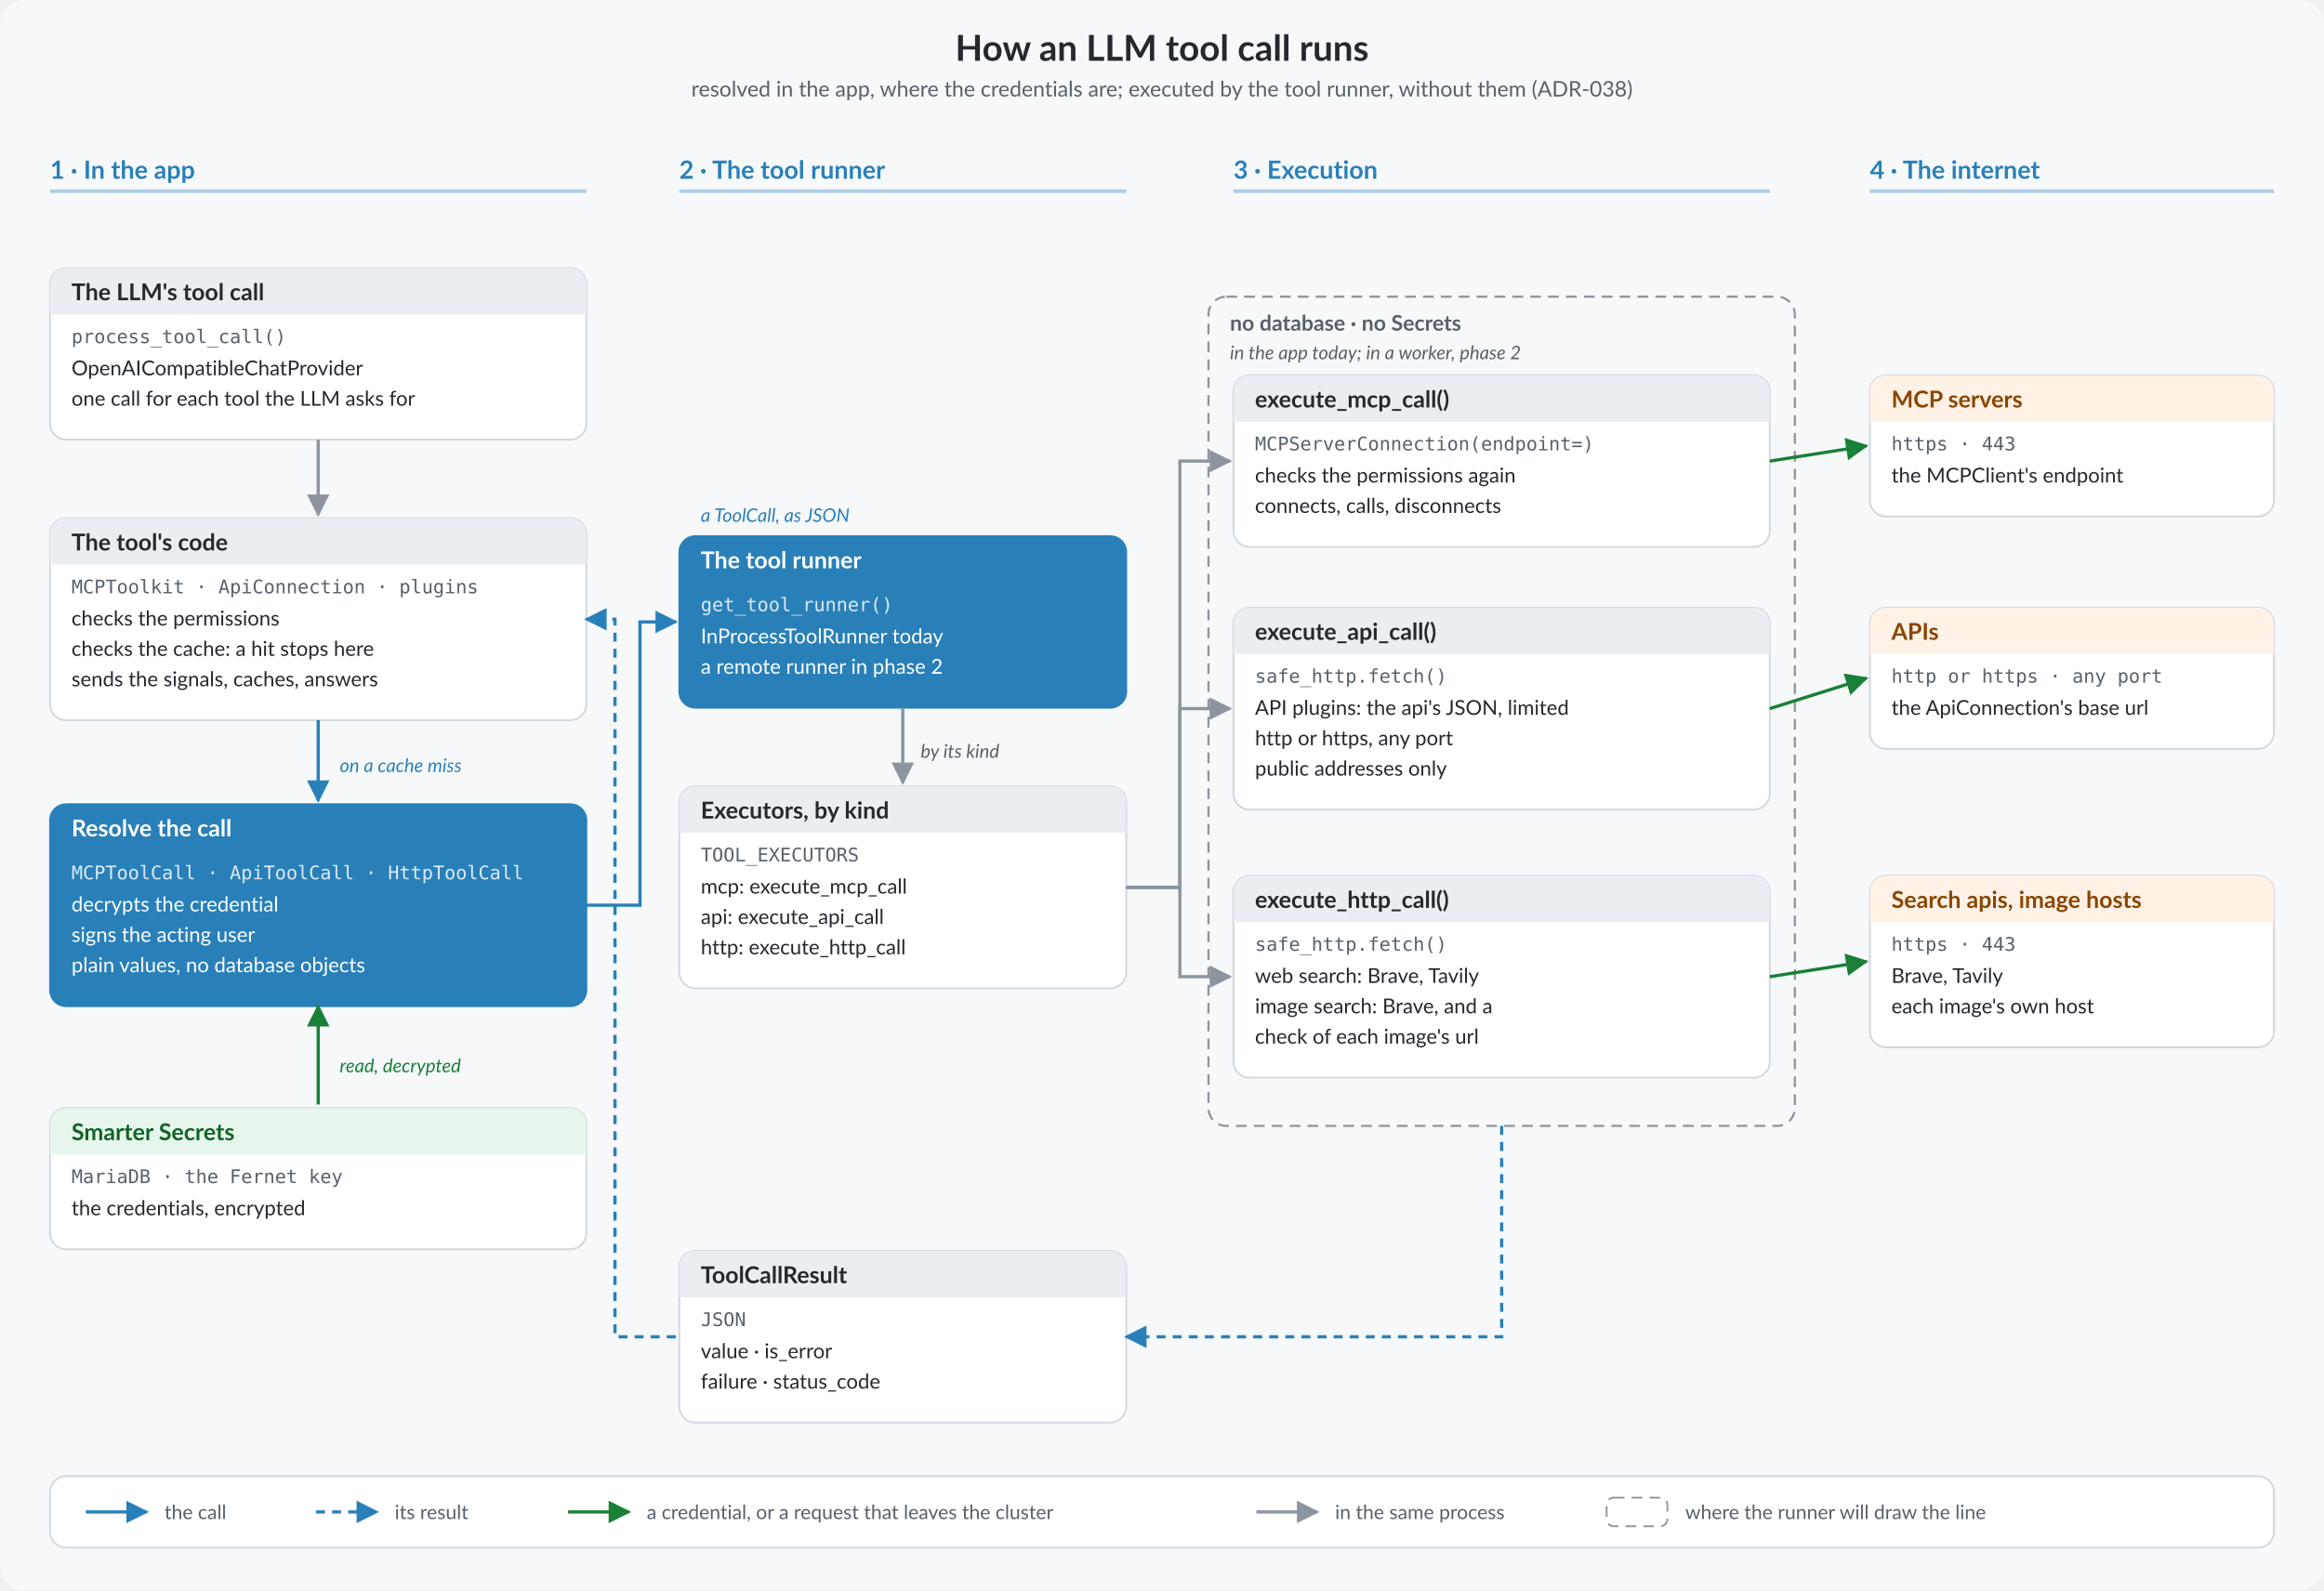
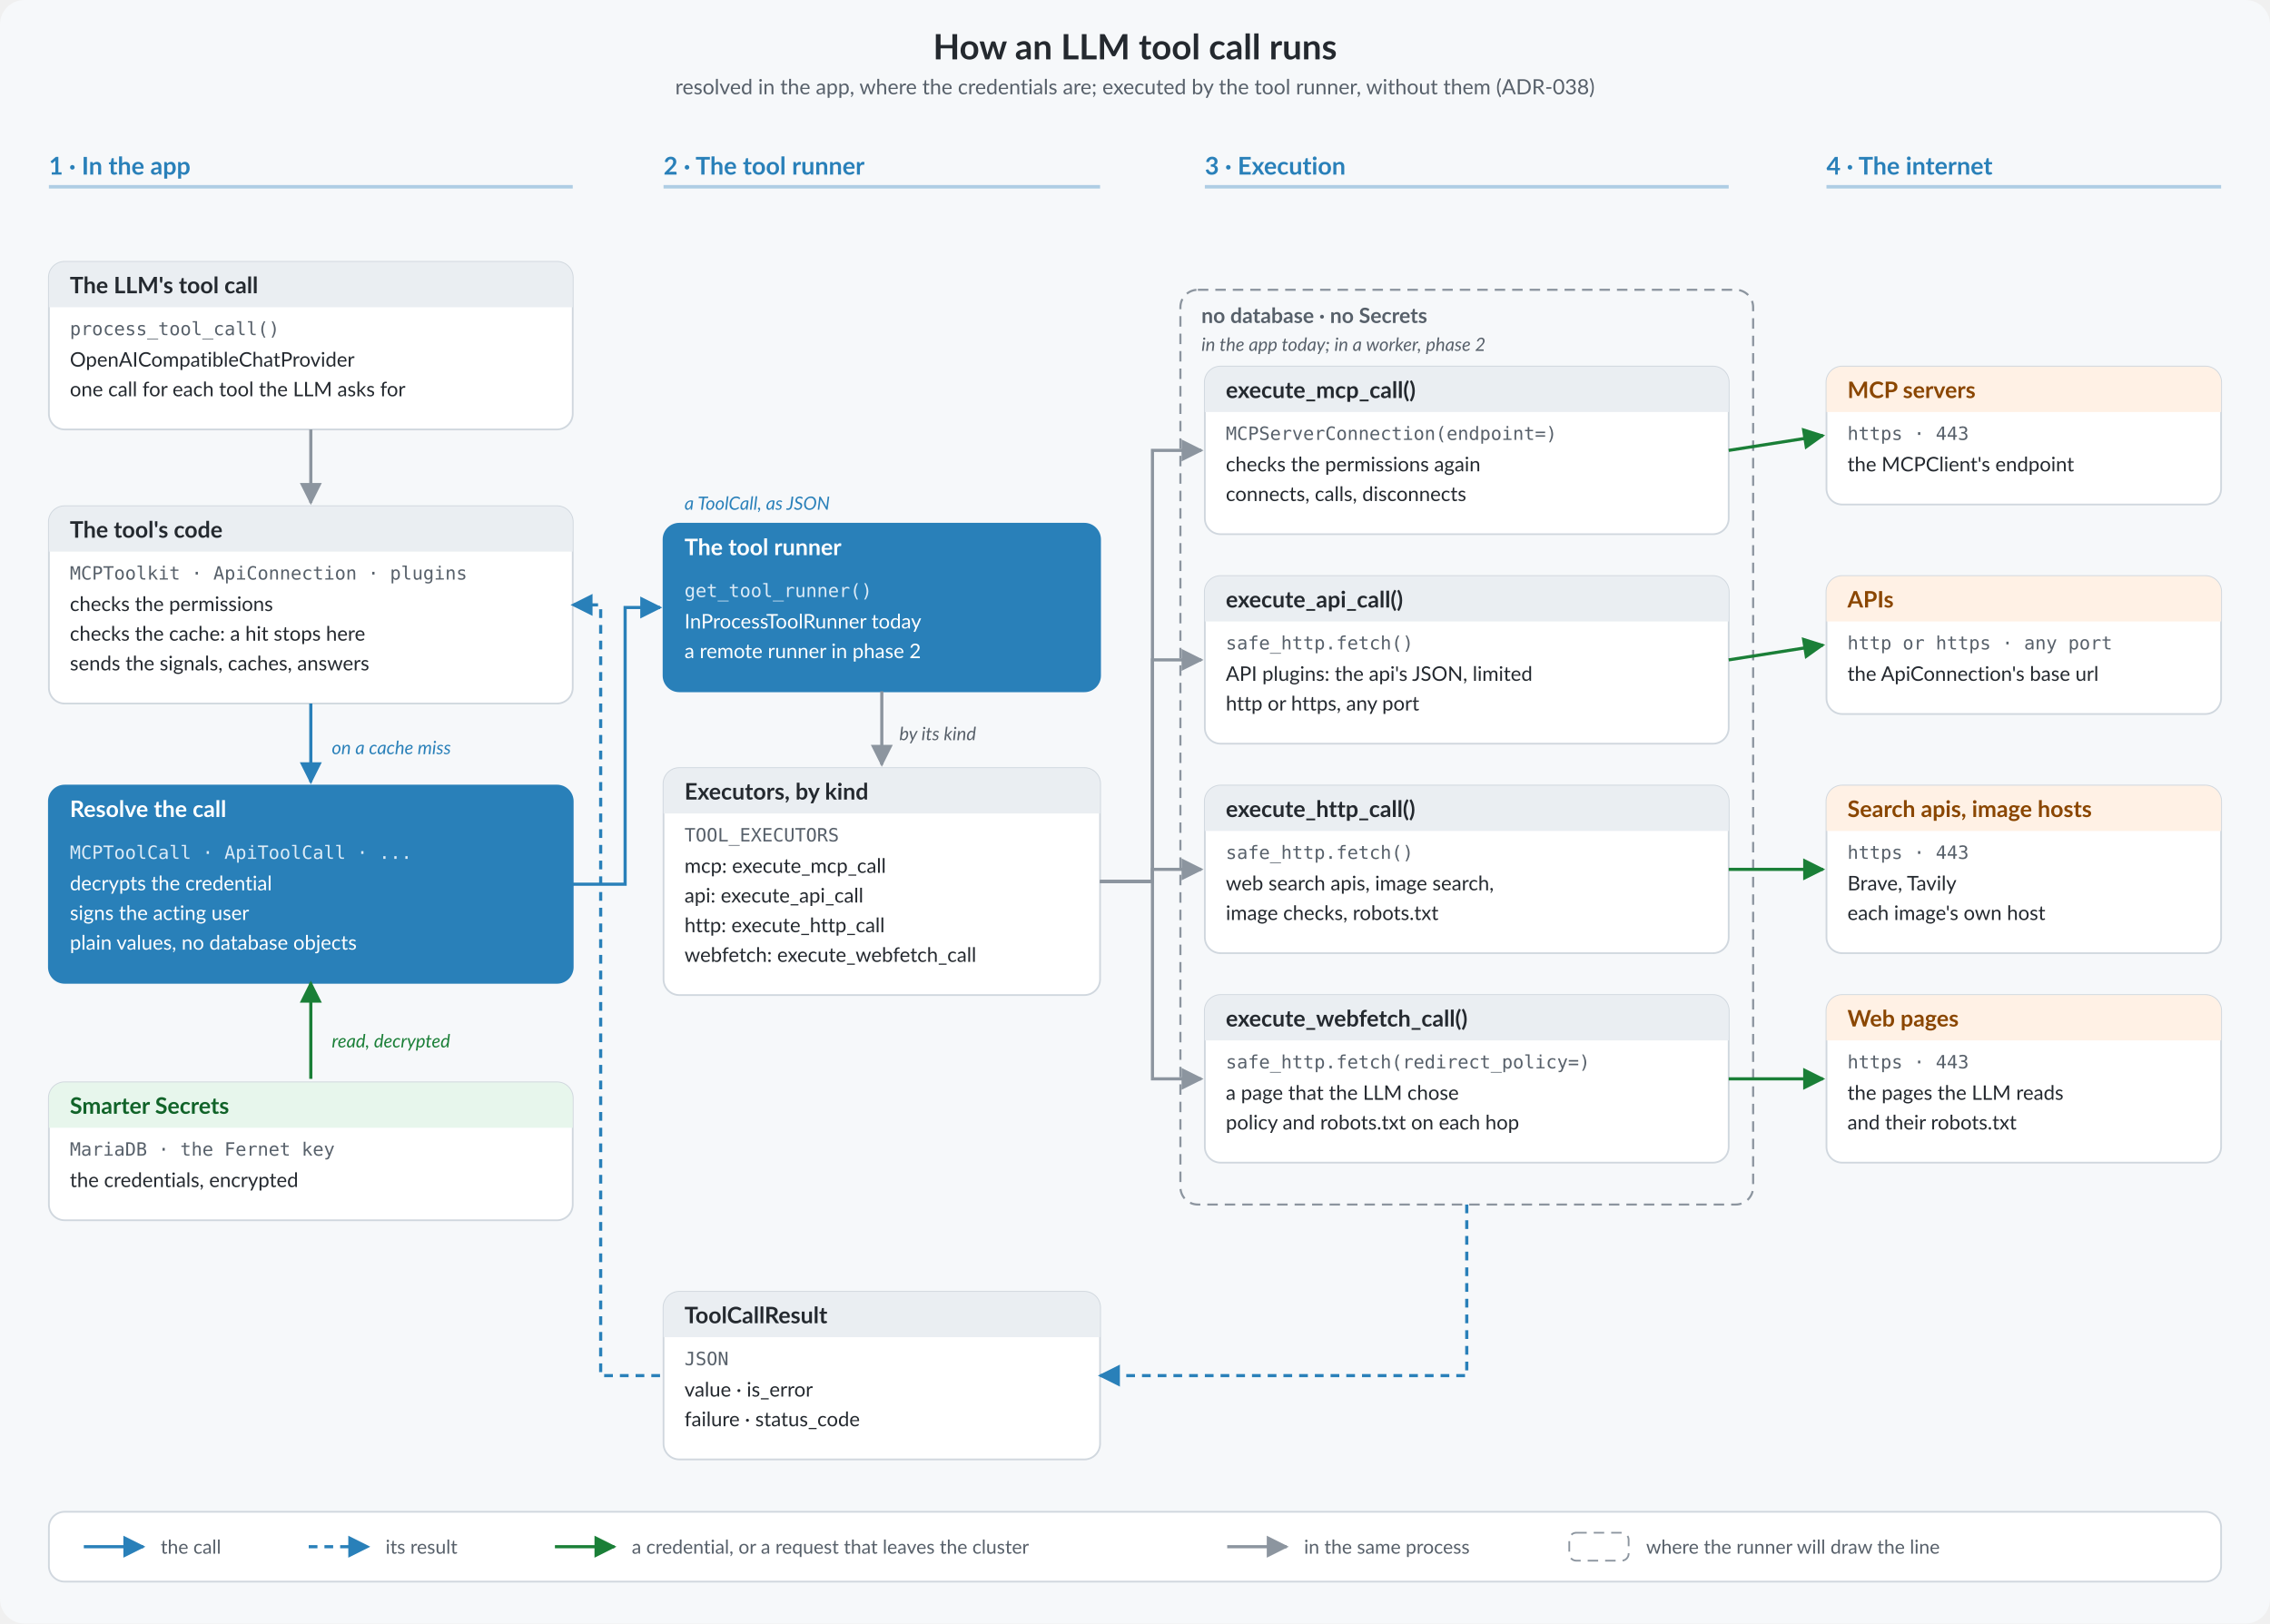
- <svg xmlns="http://www.w3.org/2000/svg" viewBox="0 0 1300 890" width="1300" height="890" role="img" aria-labelledby="t d">
+ <svg xmlns="http://www.w3.org/2000/svg" viewBox="0 0 1300 930" width="1300" height="930" role="img" aria-labelledby="t d">
  <defs>
    <marker id="head" viewBox="0 0 10 10" refX="9" refY="5" markerWidth="7" markerHeight="7" orient="auto-start-reverse">
      <path d="M0,0 L10,5 L0,10 z" fill="#8C959F" />
    </marker>
    <marker id="head-green" viewBox="0 0 10 10" refX="9" refY="5" markerWidth="7" markerHeight="7" orient="auto-start-reverse">
      <path d="M0,0 L10,5 L0,10 z" fill="#1A7F37" />
    </marker>
    <marker id="head-red" viewBox="0 0 10 10" refX="9" refY="5" markerWidth="7" markerHeight="7" orient="auto-start-reverse">
      <path d="M0,0 L10,5 L0,10 z" fill="#CF222E" />
    </marker>
    <marker id="head-blue" viewBox="0 0 10 10" refX="9" refY="5" markerWidth="7" markerHeight="7" orient="auto-start-reverse">
      <path d="M0,0 L10,5 L0,10 z" fill="#2980B9" />
    </marker>
  </defs>
-   <rect width="1300" height="890" rx="14" fill="#F6F8FA" />
+   <rect width="1300" height="930" rx="14" fill="#F6F8FA" />
  <text x="650.0" y="34" font-family="Lato, 'Helvetica Neue', Arial, sans-serif" font-size="20" font-weight="bold" fill="#24292F" text-anchor="middle">How an LLM tool call runs</text>
  <text x="650.0" y="54" font-family="Lato, 'Helvetica Neue', Arial, sans-serif" font-size="12" font-weight="normal" fill="#57606A" text-anchor="middle">resolved in the app, where the credentials are; executed by the tool runner, without them (ADR-038)</text>
  <text x="28" y="100" font-family="Lato, 'Helvetica Neue', Arial, sans-serif" font-size="14" font-weight="bold" fill="#2980B9" text-anchor="start">1 · In the app</text>
  <rect x="28" y="106" width="300" height="2" fill="#2980B9" fill-opacity="0.35" />
  <rect x="28" y="150" width="300" height="96" rx="9" fill="#FFFFFF" stroke="#D0D7DE" />
  <path d="M28,159 a9,9 0 0 1 9,-9 h282 a9,9 0 0 1 9,9 v17 h-300 z" fill="#EAEEF2" />
  <text x="40" y="168" font-family="Lato, 'Helvetica Neue', Arial, sans-serif" font-size="13" font-weight="bold" fill="#24292F" text-anchor="start">The LLM's tool call</text>
  <text x="40" y="192" font-family="SFMono-Regular, Menlo, Consolas, monospace" font-size="10.5" font-weight="normal" fill="#57606A" text-anchor="start">process_tool_call()</text>
  <text x="40" y="210" font-family="Lato, 'Helvetica Neue', Arial, sans-serif" font-size="11.5" font-weight="normal" fill="#24292F" text-anchor="start">OpenAICompatibleChatProvider</text>
  <text x="40" y="227" font-family="Lato, 'Helvetica Neue', Arial, sans-serif" font-size="11.5" font-weight="normal" fill="#24292F" text-anchor="start">one call for each tool the LLM asks for</text>
  <rect x="28" y="290" width="300" height="113" rx="9" fill="#FFFFFF" stroke="#D0D7DE" />
  <path d="M28,299 a9,9 0 0 1 9,-9 h282 a9,9 0 0 1 9,9 v17 h-300 z" fill="#EAEEF2" />
  <text x="40" y="308" font-family="Lato, 'Helvetica Neue', Arial, sans-serif" font-size="13" font-weight="bold" fill="#24292F" text-anchor="start">The tool's code</text>
  <text x="40" y="332" font-family="SFMono-Regular, Menlo, Consolas, monospace" font-size="10.5" font-weight="normal" fill="#57606A" text-anchor="start">MCPToolkit · ApiConnection · plugins</text>
  <text x="40" y="350" font-family="Lato, 'Helvetica Neue', Arial, sans-serif" font-size="11.5" font-weight="normal" fill="#24292F" text-anchor="start">checks the permissions</text>
  <text x="40" y="367" font-family="Lato, 'Helvetica Neue', Arial, sans-serif" font-size="11.5" font-weight="normal" fill="#24292F" text-anchor="start">checks the cache: a hit stops here</text>
  <text x="40" y="384" font-family="Lato, 'Helvetica Neue', Arial, sans-serif" font-size="11.5" font-weight="normal" fill="#24292F" text-anchor="start">sends the signals, caches, answers</text>
  <rect x="28" y="450" width="300" height="113" rx="9" fill="#2980B9" stroke="#2980B9" />
  <path d="M28,459 a9,9 0 0 1 9,-9 h282 a9,9 0 0 1 9,9 v17 h-300 z" fill="#2980B9" />
  <text x="40" y="468" font-family="Lato, 'Helvetica Neue', Arial, sans-serif" font-size="13" font-weight="bold" fill="#FFFFFF" text-anchor="start">Resolve the call</text>
-   <text x="40" y="492" font-family="SFMono-Regular, Menlo, Consolas, monospace" font-size="10.5" font-weight="normal" fill="#DCEBF7" text-anchor="start">MCPToolCall · ApiToolCall · HttpToolCall</text>
+   <text x="40" y="492" font-family="SFMono-Regular, Menlo, Consolas, monospace" font-size="10.5" font-weight="normal" fill="#DCEBF7" text-anchor="start">MCPToolCall · ApiToolCall · ...</text>
  <text x="40" y="510" font-family="Lato, 'Helvetica Neue', Arial, sans-serif" font-size="11.5" font-weight="normal" fill="#FFFFFF" text-anchor="start">decrypts the credential</text>
  <text x="40" y="527" font-family="Lato, 'Helvetica Neue', Arial, sans-serif" font-size="11.5" font-weight="normal" fill="#FFFFFF" text-anchor="start">signs the acting user</text>
  <text x="40" y="544" font-family="Lato, 'Helvetica Neue', Arial, sans-serif" font-size="11.5" font-weight="normal" fill="#FFFFFF" text-anchor="start">plain values, no database objects</text>
  <rect x="28" y="620" width="300" height="79" rx="9" fill="#FFFFFF" stroke="#D0D7DE" />
  <path d="M28,629 a9,9 0 0 1 9,-9 h282 a9,9 0 0 1 9,9 v17 h-300 z" fill="#E7F6EC" />
  <text x="40" y="638" font-family="Lato, 'Helvetica Neue', Arial, sans-serif" font-size="13" font-weight="bold" fill="#116329" text-anchor="start">Smarter Secrets</text>
  <text x="40" y="662" font-family="SFMono-Regular, Menlo, Consolas, monospace" font-size="10.5" font-weight="normal" fill="#57606A" text-anchor="start">MariaDB · the Fernet key</text>
  <text x="40" y="680" font-family="Lato, 'Helvetica Neue', Arial, sans-serif" font-size="11.5" font-weight="normal" fill="#24292F" text-anchor="start">the credentials, encrypted</text>
  <text x="380" y="100" font-family="Lato, 'Helvetica Neue', Arial, sans-serif" font-size="14" font-weight="bold" fill="#2980B9" text-anchor="start">2 · The tool runner</text>
  <rect x="380" y="106" width="250" height="2" fill="#2980B9" fill-opacity="0.35" />
  <rect x="380" y="300" width="250" height="96" rx="9" fill="#2980B9" stroke="#2980B9" />
  <path d="M380,309 a9,9 0 0 1 9,-9 h232 a9,9 0 0 1 9,9 v17 h-250 z" fill="#2980B9" />
  <text x="392" y="318" font-family="Lato, 'Helvetica Neue', Arial, sans-serif" font-size="13" font-weight="bold" fill="#FFFFFF" text-anchor="start">The tool runner</text>
  <text x="392" y="342" font-family="SFMono-Regular, Menlo, Consolas, monospace" font-size="10.5" font-weight="normal" fill="#DCEBF7" text-anchor="start">get_tool_runner()</text>
  <text x="392" y="360" font-family="Lato, 'Helvetica Neue', Arial, sans-serif" font-size="11.5" font-weight="normal" fill="#FFFFFF" text-anchor="start">InProcessToolRunner today</text>
  <text x="392" y="377" font-family="Lato, 'Helvetica Neue', Arial, sans-serif" font-size="11.5" font-weight="normal" fill="#FFFFFF" text-anchor="start">a remote runner in phase 2</text>
-   <rect x="380" y="440" width="250" height="113" rx="9" fill="#FFFFFF" stroke="#D0D7DE" />
+   <rect x="380" y="440" width="250" height="130" rx="9" fill="#FFFFFF" stroke="#D0D7DE" />
  <path d="M380,449 a9,9 0 0 1 9,-9 h232 a9,9 0 0 1 9,9 v17 h-250 z" fill="#EAEEF2" />
  <text x="392" y="458" font-family="Lato, 'Helvetica Neue', Arial, sans-serif" font-size="13" font-weight="bold" fill="#24292F" text-anchor="start">Executors, by kind</text>
  <text x="392" y="482" font-family="SFMono-Regular, Menlo, Consolas, monospace" font-size="10.5" font-weight="normal" fill="#57606A" text-anchor="start">TOOL_EXECUTORS</text>
  <text x="392" y="500" font-family="Lato, 'Helvetica Neue', Arial, sans-serif" font-size="11.5" font-weight="normal" fill="#24292F" text-anchor="start">mcp: execute_mcp_call</text>
  <text x="392" y="517" font-family="Lato, 'Helvetica Neue', Arial, sans-serif" font-size="11.5" font-weight="normal" fill="#24292F" text-anchor="start">api: execute_api_call</text>
  <text x="392" y="534" font-family="Lato, 'Helvetica Neue', Arial, sans-serif" font-size="11.5" font-weight="normal" fill="#24292F" text-anchor="start">http: execute_http_call</text>
-   <rect x="380" y="700" width="250" height="96" rx="9" fill="#FFFFFF" stroke="#D0D7DE" />
-   <path d="M380,709 a9,9 0 0 1 9,-9 h232 a9,9 0 0 1 9,9 v17 h-250 z" fill="#EAEEF2" />
-   <text x="392" y="718" font-family="Lato, 'Helvetica Neue', Arial, sans-serif" font-size="13" font-weight="bold" fill="#24292F" text-anchor="start">ToolCallResult</text>
-   <text x="392" y="742" font-family="SFMono-Regular, Menlo, Consolas, monospace" font-size="10.5" font-weight="normal" fill="#57606A" text-anchor="start">JSON</text>
-   <text x="392" y="760" font-family="Lato, 'Helvetica Neue', Arial, sans-serif" font-size="11.5" font-weight="normal" fill="#24292F" text-anchor="start">value · is_error</text>
-   <text x="392" y="777" font-family="Lato, 'Helvetica Neue', Arial, sans-serif" font-size="11.5" font-weight="normal" fill="#24292F" text-anchor="start">failure · status_code</text>
+   <text x="392" y="551" font-family="Lato, 'Helvetica Neue', Arial, sans-serif" font-size="11.5" font-weight="normal" fill="#24292F" text-anchor="start">webfetch: execute_webfetch_call</text>
+   <rect x="380" y="740" width="250" height="96" rx="9" fill="#FFFFFF" stroke="#D0D7DE" />
+   <path d="M380,749 a9,9 0 0 1 9,-9 h232 a9,9 0 0 1 9,9 v17 h-250 z" fill="#EAEEF2" />
+   <text x="392" y="758" font-family="Lato, 'Helvetica Neue', Arial, sans-serif" font-size="13" font-weight="bold" fill="#24292F" text-anchor="start">ToolCallResult</text>
+   <text x="392" y="782" font-family="SFMono-Regular, Menlo, Consolas, monospace" font-size="10.5" font-weight="normal" fill="#57606A" text-anchor="start">JSON</text>
+   <text x="392" y="800" font-family="Lato, 'Helvetica Neue', Arial, sans-serif" font-size="11.5" font-weight="normal" fill="#24292F" text-anchor="start">value · is_error</text>
+   <text x="392" y="817" font-family="Lato, 'Helvetica Neue', Arial, sans-serif" font-size="11.5" font-weight="normal" fill="#24292F" text-anchor="start">failure · status_code</text>
  <text x="690" y="100" font-family="Lato, 'Helvetica Neue', Arial, sans-serif" font-size="14" font-weight="bold" fill="#2980B9" text-anchor="start">3 · Execution</text>
  <rect x="690" y="106" width="300" height="2" fill="#2980B9" fill-opacity="0.35" />
-   <rect x="676" y="166" width="328" height="464" rx="10" fill="none" stroke="#8C959F" stroke-width="1.2" stroke-dasharray="6 4" />
+   <rect x="676" y="166" width="328" height="524" rx="10" fill="none" stroke="#8C959F" stroke-width="1.2" stroke-dasharray="6 4" />
  <text x="688" y="185" font-family="Lato, 'Helvetica Neue', Arial, sans-serif" font-size="12" font-weight="bold" fill="#57606A" text-anchor="start">no database · no Secrets</text>
  <text x="688" y="201" font-family="Lato, 'Helvetica Neue', Arial, sans-serif" font-size="10.5" font-weight="normal" fill="#57606A" text-anchor="start" font-style="italic">in the app today; in a worker, phase 2</text>
  <rect x="690" y="210" width="300" height="96" rx="9" fill="#FFFFFF" stroke="#D0D7DE" />
  <path d="M690,219 a9,9 0 0 1 9,-9 h282 a9,9 0 0 1 9,9 v17 h-300 z" fill="#EAEEF2" />
  <text x="702" y="228" font-family="Lato, 'Helvetica Neue', Arial, sans-serif" font-size="13" font-weight="bold" fill="#24292F" text-anchor="start">execute_mcp_call()</text>
  <text x="702" y="252" font-family="SFMono-Regular, Menlo, Consolas, monospace" font-size="10.5" font-weight="normal" fill="#57606A" text-anchor="start">MCPServerConnection(endpoint=)</text>
  <text x="702" y="270" font-family="Lato, 'Helvetica Neue', Arial, sans-serif" font-size="11.5" font-weight="normal" fill="#24292F" text-anchor="start">checks the permissions again</text>
  <text x="702" y="287" font-family="Lato, 'Helvetica Neue', Arial, sans-serif" font-size="11.5" font-weight="normal" fill="#24292F" text-anchor="start">connects, calls, disconnects</text>
-   <rect x="690" y="340" width="300" height="113" rx="9" fill="#FFFFFF" stroke="#D0D7DE" />
-   <path d="M690,349 a9,9 0 0 1 9,-9 h282 a9,9 0 0 1 9,9 v17 h-300 z" fill="#EAEEF2" />
-   <text x="702" y="358" font-family="Lato, 'Helvetica Neue', Arial, sans-serif" font-size="13" font-weight="bold" fill="#24292F" text-anchor="start">execute_api_call()</text>
-   <text x="702" y="382" font-family="SFMono-Regular, Menlo, Consolas, monospace" font-size="10.5" font-weight="normal" fill="#57606A" text-anchor="start">safe_http.fetch()</text>
-   <text x="702" y="400" font-family="Lato, 'Helvetica Neue', Arial, sans-serif" font-size="11.5" font-weight="normal" fill="#24292F" text-anchor="start">API plugins: the api's JSON, limited</text>
-   <text x="702" y="417" font-family="Lato, 'Helvetica Neue', Arial, sans-serif" font-size="11.5" font-weight="normal" fill="#24292F" text-anchor="start">http or https, any port</text>
-   <text x="702" y="434" font-family="Lato, 'Helvetica Neue', Arial, sans-serif" font-size="11.5" font-weight="normal" fill="#24292F" text-anchor="start">public addresses only</text>
-   <rect x="690" y="490" width="300" height="113" rx="9" fill="#FFFFFF" stroke="#D0D7DE" />
-   <path d="M690,499 a9,9 0 0 1 9,-9 h282 a9,9 0 0 1 9,9 v17 h-300 z" fill="#EAEEF2" />
-   <text x="702" y="508" font-family="Lato, 'Helvetica Neue', Arial, sans-serif" font-size="13" font-weight="bold" fill="#24292F" text-anchor="start">execute_http_call()</text>
-   <text x="702" y="532" font-family="SFMono-Regular, Menlo, Consolas, monospace" font-size="10.5" font-weight="normal" fill="#57606A" text-anchor="start">safe_http.fetch()</text>
-   <text x="702" y="550" font-family="Lato, 'Helvetica Neue', Arial, sans-serif" font-size="11.5" font-weight="normal" fill="#24292F" text-anchor="start">web search: Brave, Tavily</text>
-   <text x="702" y="567" font-family="Lato, 'Helvetica Neue', Arial, sans-serif" font-size="11.5" font-weight="normal" fill="#24292F" text-anchor="start">image search: Brave, and a</text>
-   <text x="702" y="584" font-family="Lato, 'Helvetica Neue', Arial, sans-serif" font-size="11.5" font-weight="normal" fill="#24292F" text-anchor="start">check of each image's url</text>
+   <rect x="690" y="330" width="300" height="96" rx="9" fill="#FFFFFF" stroke="#D0D7DE" />
+   <path d="M690,339 a9,9 0 0 1 9,-9 h282 a9,9 0 0 1 9,9 v17 h-300 z" fill="#EAEEF2" />
+   <text x="702" y="348" font-family="Lato, 'Helvetica Neue', Arial, sans-serif" font-size="13" font-weight="bold" fill="#24292F" text-anchor="start">execute_api_call()</text>
+   <text x="702" y="372" font-family="SFMono-Regular, Menlo, Consolas, monospace" font-size="10.5" font-weight="normal" fill="#57606A" text-anchor="start">safe_http.fetch()</text>
+   <text x="702" y="390" font-family="Lato, 'Helvetica Neue', Arial, sans-serif" font-size="11.5" font-weight="normal" fill="#24292F" text-anchor="start">API plugins: the api's JSON, limited</text>
+   <text x="702" y="407" font-family="Lato, 'Helvetica Neue', Arial, sans-serif" font-size="11.5" font-weight="normal" fill="#24292F" text-anchor="start">http or https, any port</text>
+   <rect x="690" y="450" width="300" height="96" rx="9" fill="#FFFFFF" stroke="#D0D7DE" />
+   <path d="M690,459 a9,9 0 0 1 9,-9 h282 a9,9 0 0 1 9,9 v17 h-300 z" fill="#EAEEF2" />
+   <text x="702" y="468" font-family="Lato, 'Helvetica Neue', Arial, sans-serif" font-size="13" font-weight="bold" fill="#24292F" text-anchor="start">execute_http_call()</text>
+   <text x="702" y="492" font-family="SFMono-Regular, Menlo, Consolas, monospace" font-size="10.5" font-weight="normal" fill="#57606A" text-anchor="start">safe_http.fetch()</text>
+   <text x="702" y="510" font-family="Lato, 'Helvetica Neue', Arial, sans-serif" font-size="11.5" font-weight="normal" fill="#24292F" text-anchor="start">web search apis, image search,</text>
+   <text x="702" y="527" font-family="Lato, 'Helvetica Neue', Arial, sans-serif" font-size="11.5" font-weight="normal" fill="#24292F" text-anchor="start">image checks, robots.txt</text>
+   <rect x="690" y="570" width="300" height="96" rx="9" fill="#FFFFFF" stroke="#D0D7DE" />
+   <path d="M690,579 a9,9 0 0 1 9,-9 h282 a9,9 0 0 1 9,9 v17 h-300 z" fill="#EAEEF2" />
+   <text x="702" y="588" font-family="Lato, 'Helvetica Neue', Arial, sans-serif" font-size="13" font-weight="bold" fill="#24292F" text-anchor="start">execute_webfetch_call()</text>
+   <text x="702" y="612" font-family="SFMono-Regular, Menlo, Consolas, monospace" font-size="10.5" font-weight="normal" fill="#57606A" text-anchor="start">safe_http.fetch(redirect_policy=)</text>
+   <text x="702" y="630" font-family="Lato, 'Helvetica Neue', Arial, sans-serif" font-size="11.5" font-weight="normal" fill="#24292F" text-anchor="start">a page that the LLM chose</text>
+   <text x="702" y="647" font-family="Lato, 'Helvetica Neue', Arial, sans-serif" font-size="11.5" font-weight="normal" fill="#24292F" text-anchor="start">policy and robots.txt on each hop</text>
  <text x="1046" y="100" font-family="Lato, 'Helvetica Neue', Arial, sans-serif" font-size="14" font-weight="bold" fill="#2980B9" text-anchor="start">4 · The internet</text>
  <rect x="1046" y="106" width="226" height="2" fill="#2980B9" fill-opacity="0.35" />
  <rect x="1046" y="210" width="226" height="79" rx="9" fill="#FFFFFF" stroke="#D0D7DE" />
  <path d="M1046,219 a9,9 0 0 1 9,-9 h208 a9,9 0 0 1 9,9 v17 h-226 z" fill="#FFF1E5" />
  <text x="1058" y="228" font-family="Lato, 'Helvetica Neue', Arial, sans-serif" font-size="13" font-weight="bold" fill="#8A4600" text-anchor="start">MCP servers</text>
  <text x="1058" y="252" font-family="SFMono-Regular, Menlo, Consolas, monospace" font-size="10.5" font-weight="normal" fill="#57606A" text-anchor="start">https · 443</text>
  <text x="1058" y="270" font-family="Lato, 'Helvetica Neue', Arial, sans-serif" font-size="11.5" font-weight="normal" fill="#24292F" text-anchor="start">the MCPClient's endpoint</text>
-   <rect x="1046" y="340" width="226" height="79" rx="9" fill="#FFFFFF" stroke="#D0D7DE" />
-   <path d="M1046,349 a9,9 0 0 1 9,-9 h208 a9,9 0 0 1 9,9 v17 h-226 z" fill="#FFF1E5" />
-   <text x="1058" y="358" font-family="Lato, 'Helvetica Neue', Arial, sans-serif" font-size="13" font-weight="bold" fill="#8A4600" text-anchor="start">APIs</text>
-   <text x="1058" y="382" font-family="SFMono-Regular, Menlo, Consolas, monospace" font-size="10.5" font-weight="normal" fill="#57606A" text-anchor="start">http or https · any port</text>
-   <text x="1058" y="400" font-family="Lato, 'Helvetica Neue', Arial, sans-serif" font-size="11.5" font-weight="normal" fill="#24292F" text-anchor="start">the ApiConnection's base url</text>
-   <rect x="1046" y="490" width="226" height="96" rx="9" fill="#FFFFFF" stroke="#D0D7DE" />
-   <path d="M1046,499 a9,9 0 0 1 9,-9 h208 a9,9 0 0 1 9,9 v17 h-226 z" fill="#FFF1E5" />
-   <text x="1058" y="508" font-family="Lato, 'Helvetica Neue', Arial, sans-serif" font-size="13" font-weight="bold" fill="#8A4600" text-anchor="start">Search apis, image hosts</text>
-   <text x="1058" y="532" font-family="SFMono-Regular, Menlo, Consolas, monospace" font-size="10.5" font-weight="normal" fill="#57606A" text-anchor="start">https · 443</text>
-   <text x="1058" y="550" font-family="Lato, 'Helvetica Neue', Arial, sans-serif" font-size="11.5" font-weight="normal" fill="#24292F" text-anchor="start">Brave, Tavily</text>
-   <text x="1058" y="567" font-family="Lato, 'Helvetica Neue', Arial, sans-serif" font-size="11.5" font-weight="normal" fill="#24292F" text-anchor="start">each image's own host</text>
+   <rect x="1046" y="330" width="226" height="79" rx="9" fill="#FFFFFF" stroke="#D0D7DE" />
+   <path d="M1046,339 a9,9 0 0 1 9,-9 h208 a9,9 0 0 1 9,9 v17 h-226 z" fill="#FFF1E5" />
+   <text x="1058" y="348" font-family="Lato, 'Helvetica Neue', Arial, sans-serif" font-size="13" font-weight="bold" fill="#8A4600" text-anchor="start">APIs</text>
+   <text x="1058" y="372" font-family="SFMono-Regular, Menlo, Consolas, monospace" font-size="10.5" font-weight="normal" fill="#57606A" text-anchor="start">http or https · any port</text>
+   <text x="1058" y="390" font-family="Lato, 'Helvetica Neue', Arial, sans-serif" font-size="11.5" font-weight="normal" fill="#24292F" text-anchor="start">the ApiConnection's base url</text>
+   <rect x="1046" y="450" width="226" height="96" rx="9" fill="#FFFFFF" stroke="#D0D7DE" />
+   <path d="M1046,459 a9,9 0 0 1 9,-9 h208 a9,9 0 0 1 9,9 v17 h-226 z" fill="#FFF1E5" />
+   <text x="1058" y="468" font-family="Lato, 'Helvetica Neue', Arial, sans-serif" font-size="13" font-weight="bold" fill="#8A4600" text-anchor="start">Search apis, image hosts</text>
+   <text x="1058" y="492" font-family="SFMono-Regular, Menlo, Consolas, monospace" font-size="10.5" font-weight="normal" fill="#57606A" text-anchor="start">https · 443</text>
+   <text x="1058" y="510" font-family="Lato, 'Helvetica Neue', Arial, sans-serif" font-size="11.5" font-weight="normal" fill="#24292F" text-anchor="start">Brave, Tavily</text>
+   <text x="1058" y="527" font-family="Lato, 'Helvetica Neue', Arial, sans-serif" font-size="11.5" font-weight="normal" fill="#24292F" text-anchor="start">each image's own host</text>
+   <rect x="1046" y="570" width="226" height="96" rx="9" fill="#FFFFFF" stroke="#D0D7DE" />
+   <path d="M1046,579 a9,9 0 0 1 9,-9 h208 a9,9 0 0 1 9,9 v17 h-226 z" fill="#FFF1E5" />
+   <text x="1058" y="588" font-family="Lato, 'Helvetica Neue', Arial, sans-serif" font-size="13" font-weight="bold" fill="#8A4600" text-anchor="start">Web pages</text>
+   <text x="1058" y="612" font-family="SFMono-Regular, Menlo, Consolas, monospace" font-size="10.5" font-weight="normal" fill="#57606A" text-anchor="start">https · 443</text>
+   <text x="1058" y="630" font-family="Lato, 'Helvetica Neue', Arial, sans-serif" font-size="11.5" font-weight="normal" fill="#24292F" text-anchor="start">the pages the LLM reads</text>
+   <text x="1058" y="647" font-family="Lato, 'Helvetica Neue', Arial, sans-serif" font-size="11.5" font-weight="normal" fill="#24292F" text-anchor="start">and their robots.txt</text>
  <path d="M178.0,246 L178.0,288" fill="none" stroke="#8C959F" stroke-width="1.8" marker-end="url(#head)" />
  <path d="M178.0,403 L178.0,448" fill="none" stroke="#2980B9" stroke-width="1.8" marker-end="url(#head-blue)" />
  <text x="190" y="432" font-family="Lato, 'Helvetica Neue', Arial, sans-serif" font-size="10.5" font-weight="normal" fill="#2980B9" text-anchor="start" font-style="italic">on a cache miss</text>
  <path d="M178.0,618 L178.0,563" fill="none" stroke="#1A7F37" stroke-width="1.8" marker-end="url(#head-green)" />
  <text x="190" y="600" font-family="Lato, 'Helvetica Neue', Arial, sans-serif" font-size="10.5" font-weight="normal" fill="#1A7F37" text-anchor="start" font-style="italic">read, decrypted</text>
  <path d="M328,506.5 L358,506.5 L358,348.0 L378,348.0" fill="none" stroke="#2980B9" stroke-width="1.8" marker-end="url(#head-blue)" />
  <text x="392" y="292" font-family="Lato, 'Helvetica Neue', Arial, sans-serif" font-size="10.5" font-weight="normal" fill="#2980B9" text-anchor="start" font-style="italic">a ToolCall, as JSON</text>
  <path d="M505.0,396 L505.0,438" fill="none" stroke="#8C959F" stroke-width="1.8" marker-end="url(#head)" />
  <text x="515" y="424" font-family="Lato, 'Helvetica Neue', Arial, sans-serif" font-size="10.5" font-weight="normal" fill="#57606A" text-anchor="start" font-style="italic">by its kind</text>
-   <path d="M630,496.5 L660,496.5 L660,258.0 L688,258.0" fill="none" stroke="#8C959F" stroke-width="1.8" marker-end="url(#head)" />
-   <path d="M630,496.5 L660,496.5 L660,396.5 L688,396.5" fill="none" stroke="#8C959F" stroke-width="1.8" marker-end="url(#head)" />
-   <path d="M630,496.5 L660,496.5 L660,546.5 L688,546.5" fill="none" stroke="#8C959F" stroke-width="1.8" marker-end="url(#head)" />
+   <path d="M630,505.0 L660,505.0 L660,258.0 L688,258.0" fill="none" stroke="#8C959F" stroke-width="1.8" marker-end="url(#head)" />
+   <path d="M630,505.0 L660,505.0 L660,378.0 L688,378.0" fill="none" stroke="#8C959F" stroke-width="1.8" marker-end="url(#head)" />
+   <path d="M630,505.0 L660,505.0 L660,498.0 L688,498.0" fill="none" stroke="#8C959F" stroke-width="1.8" marker-end="url(#head)" />
+   <path d="M630,505.0 L660,505.0 L660,618.0 L688,618.0" fill="none" stroke="#8C959F" stroke-width="1.8" marker-end="url(#head)" />
  <path d="M990,258.0 L1044,249.5" fill="none" stroke="#1A7F37" stroke-width="1.8" marker-end="url(#head-green)" />
-   <path d="M990,396.5 L1044,379.5" fill="none" stroke="#1A7F37" stroke-width="1.8" marker-end="url(#head-green)" />
-   <path d="M990,546.5 L1044,538.0" fill="none" stroke="#1A7F37" stroke-width="1.8" marker-end="url(#head-green)" />
-   <path d="M840.0,630 L840.0,748.0 L630,748.0" fill="none" stroke="#2980B9" stroke-width="1.8" stroke-dasharray="5 4" marker-end="url(#head-blue)" />
-   <path d="M378,748.0 L344,748.0 L344,346.5 L328,346.5" fill="none" stroke="#2980B9" stroke-width="1.8" stroke-dasharray="5 4" marker-end="url(#head-blue)" />
-   <rect x="28" y="826" width="1244" height="40" rx="9" fill="#FFFFFF" stroke="#D0D7DE" />
-   <path d="M48,846 h34" stroke="#2980B9" stroke-width="1.8" marker-end="url(#head-blue)" />
-   <text x="92" y="850" font-family="Lato, 'Helvetica Neue', Arial, sans-serif" font-size="11" font-weight="normal" fill="#57606A" text-anchor="start">the call</text>
-   <path d="M176.8,846 h34" stroke="#2980B9" stroke-width="1.8" stroke-dasharray="5 4" marker-end="url(#head-blue)" />
-   <text x="220.8" y="850" font-family="Lato, 'Helvetica Neue', Arial, sans-serif" font-size="11" font-weight="normal" fill="#57606A" text-anchor="start">its result</text>
-   <path d="M317.8,846 h34" stroke="#1A7F37" stroke-width="1.8" marker-end="url(#head-green)" />
-   <text x="361.8" y="850" font-family="Lato, 'Helvetica Neue', Arial, sans-serif" font-size="11" font-weight="normal" fill="#57606A" text-anchor="start">a credential, or a request that leaves the cluster</text>
-   <path d="M702.8,846 h34" stroke="#8C959F" stroke-width="1.8" marker-end="url(#head)" />
-   <text x="746.8" y="850" font-family="Lato, 'Helvetica Neue', Arial, sans-serif" font-size="11" font-weight="normal" fill="#57606A" text-anchor="start">in the same process</text>
-   <rect x="898.7" y="838" width="34" height="16" rx="4" fill="none" stroke="#8C959F" stroke-dasharray="6 4" />
-   <text x="942.7" y="850" font-family="Lato, 'Helvetica Neue', Arial, sans-serif" font-size="11" font-weight="normal" fill="#57606A" text-anchor="start">where the runner will draw the line</text>
+   <path d="M990,378.0 L1044,369.5" fill="none" stroke="#1A7F37" stroke-width="1.8" marker-end="url(#head-green)" />
+   <path d="M990,498.0 L1044,498.0" fill="none" stroke="#1A7F37" stroke-width="1.8" marker-end="url(#head-green)" />
+   <path d="M990,618.0 L1044,618.0" fill="none" stroke="#1A7F37" stroke-width="1.8" marker-end="url(#head-green)" />
+   <path d="M840.0,690 L840.0,788.0 L630,788.0" fill="none" stroke="#2980B9" stroke-width="1.8" stroke-dasharray="5 4" marker-end="url(#head-blue)" />
+   <path d="M378,788.0 L344,788.0 L344,346.5 L328,346.5" fill="none" stroke="#2980B9" stroke-width="1.8" stroke-dasharray="5 4" marker-end="url(#head-blue)" />
+   <rect x="28" y="866" width="1244" height="40" rx="9" fill="#FFFFFF" stroke="#D0D7DE" />
+   <path d="M48,886 h34" stroke="#2980B9" stroke-width="1.8" marker-end="url(#head-blue)" />
+   <text x="92" y="890" font-family="Lato, 'Helvetica Neue', Arial, sans-serif" font-size="11" font-weight="normal" fill="#57606A" text-anchor="start">the call</text>
+   <path d="M176.8,886 h34" stroke="#2980B9" stroke-width="1.8" stroke-dasharray="5 4" marker-end="url(#head-blue)" />
+   <text x="220.8" y="890" font-family="Lato, 'Helvetica Neue', Arial, sans-serif" font-size="11" font-weight="normal" fill="#57606A" text-anchor="start">its result</text>
+   <path d="M317.8,886 h34" stroke="#1A7F37" stroke-width="1.8" marker-end="url(#head-green)" />
+   <text x="361.8" y="890" font-family="Lato, 'Helvetica Neue', Arial, sans-serif" font-size="11" font-weight="normal" fill="#57606A" text-anchor="start">a credential, or a request that leaves the cluster</text>
+   <path d="M702.8,886 h34" stroke="#8C959F" stroke-width="1.8" marker-end="url(#head)" />
+   <text x="746.8" y="890" font-family="Lato, 'Helvetica Neue', Arial, sans-serif" font-size="11" font-weight="normal" fill="#57606A" text-anchor="start">in the same process</text>
+   <rect x="898.7" y="878" width="34" height="16" rx="4" fill="none" stroke="#8C959F" stroke-dasharray="6 4" />
+   <text x="942.7" y="890" font-family="Lato, 'Helvetica Neue', Arial, sans-serif" font-size="11" font-weight="normal" fill="#57606A" text-anchor="start">where the runner will draw the line</text>
</svg>
